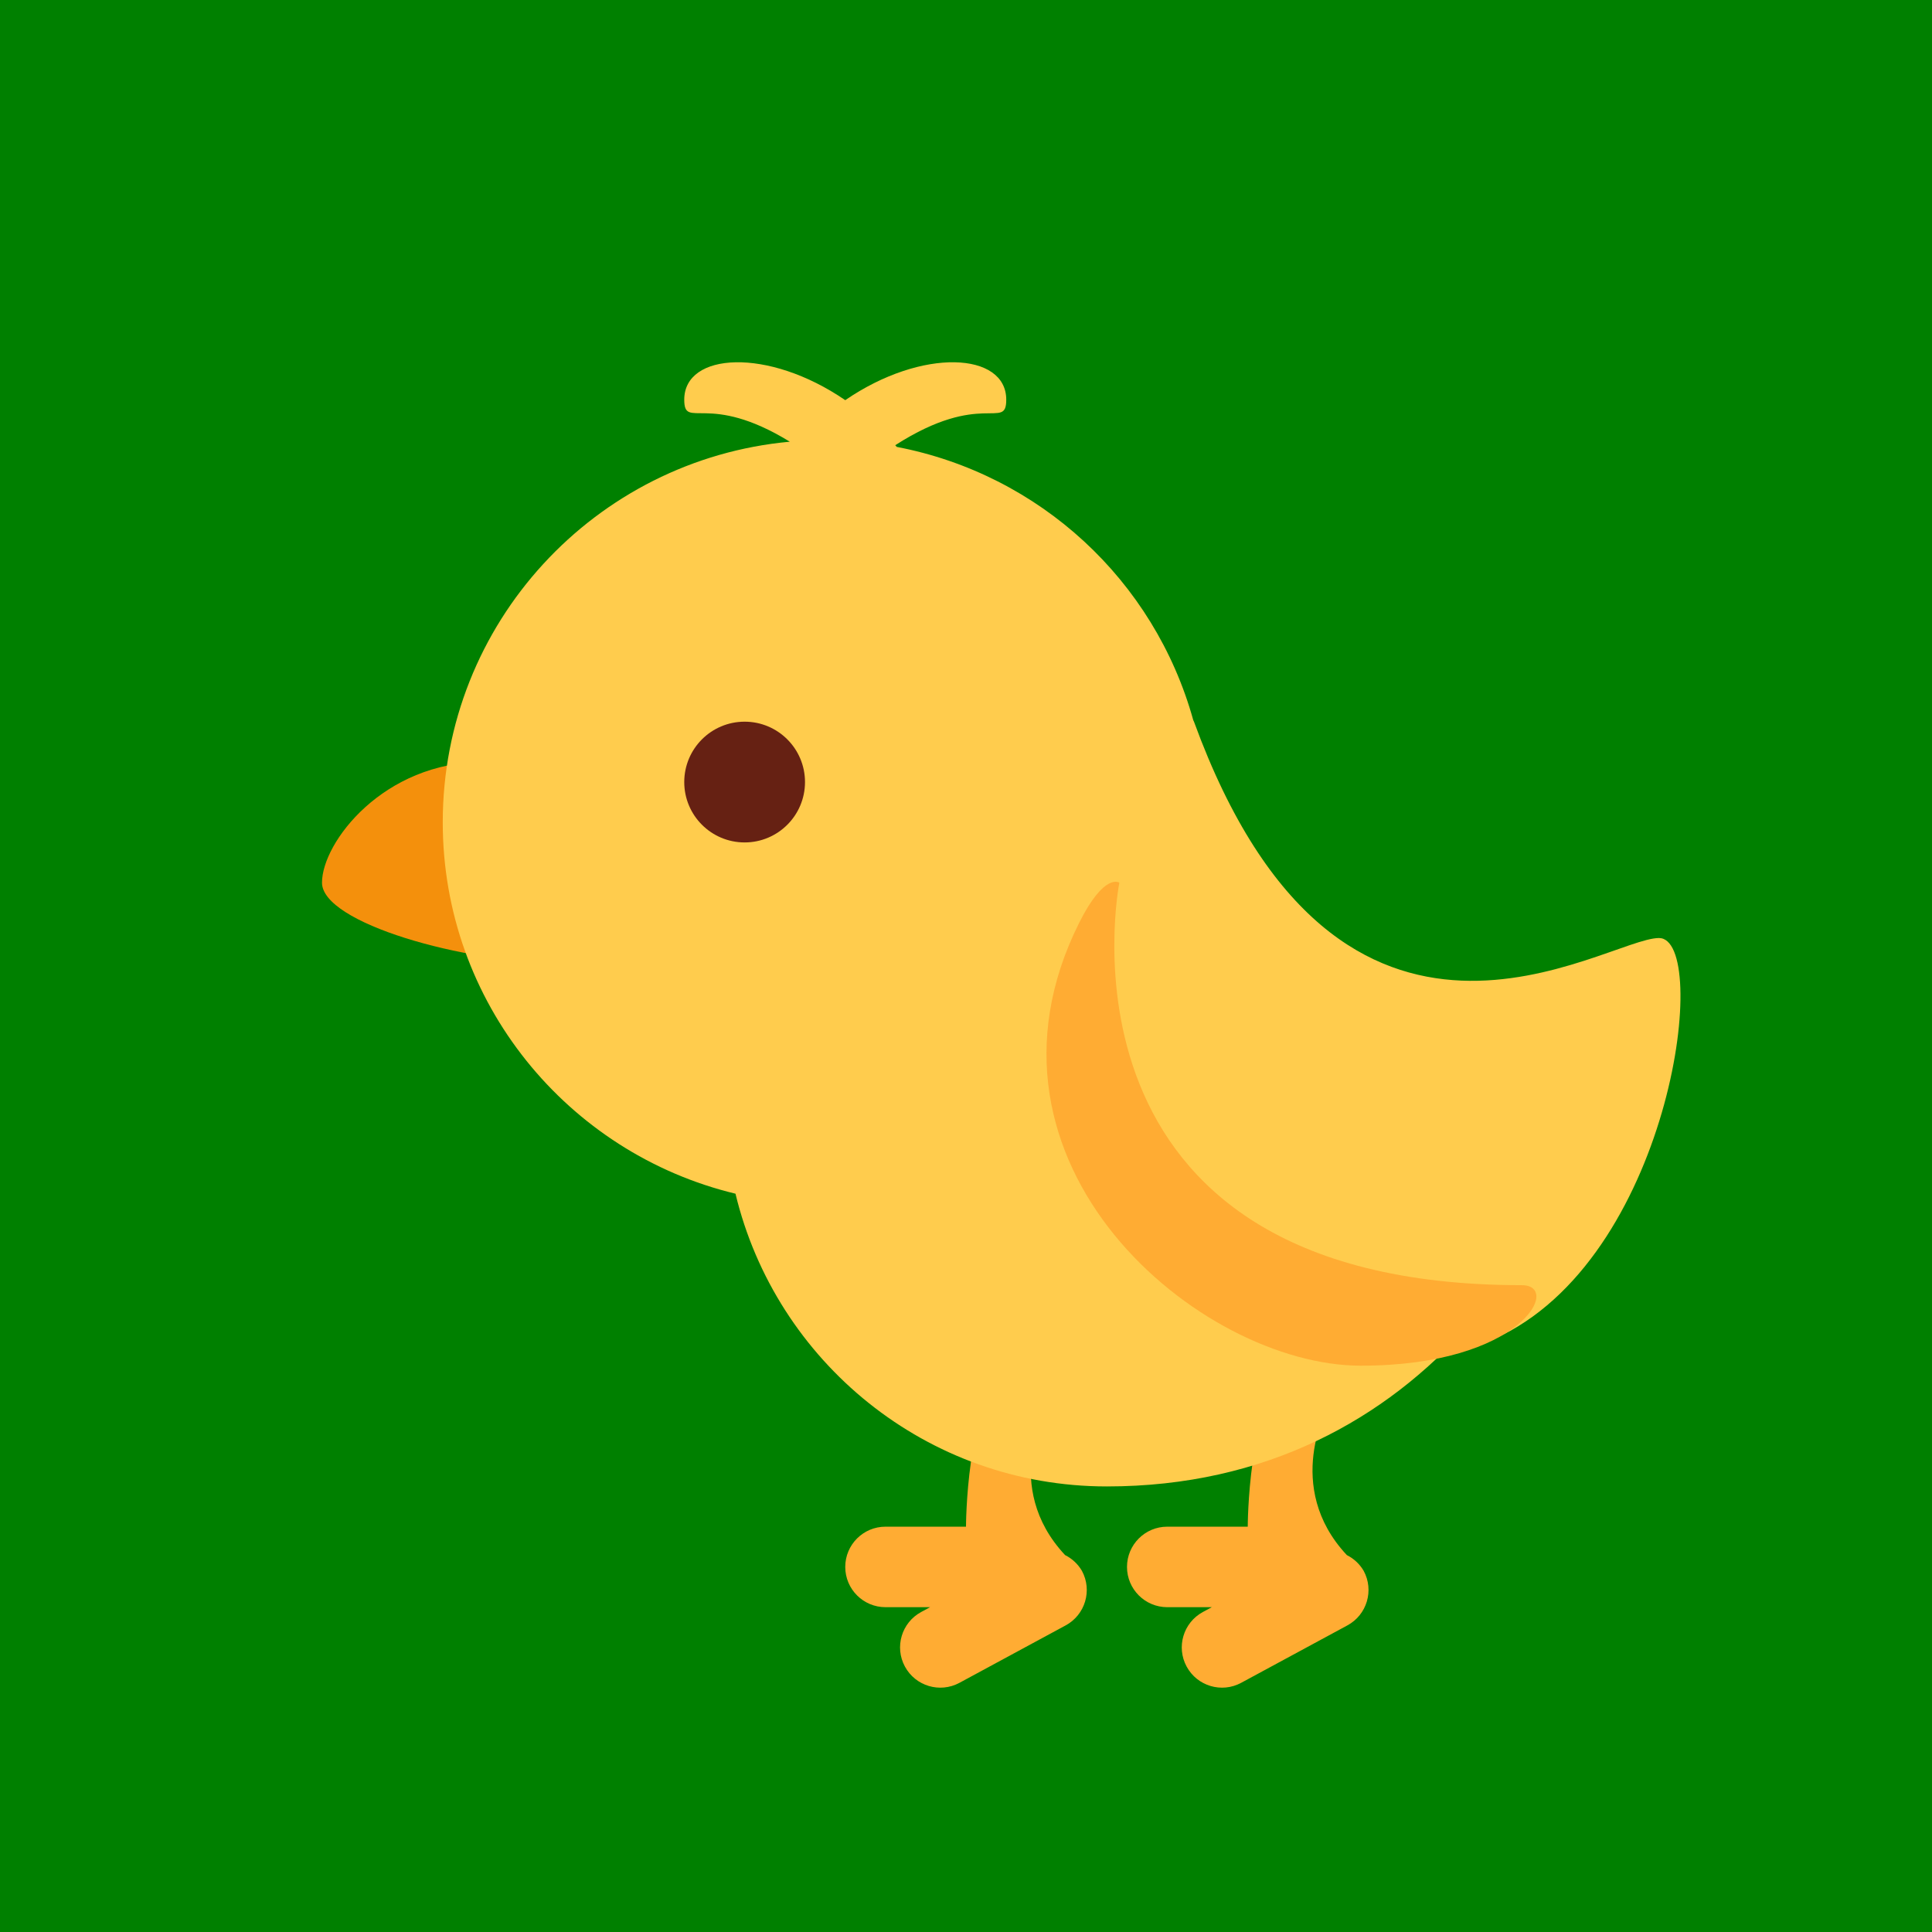
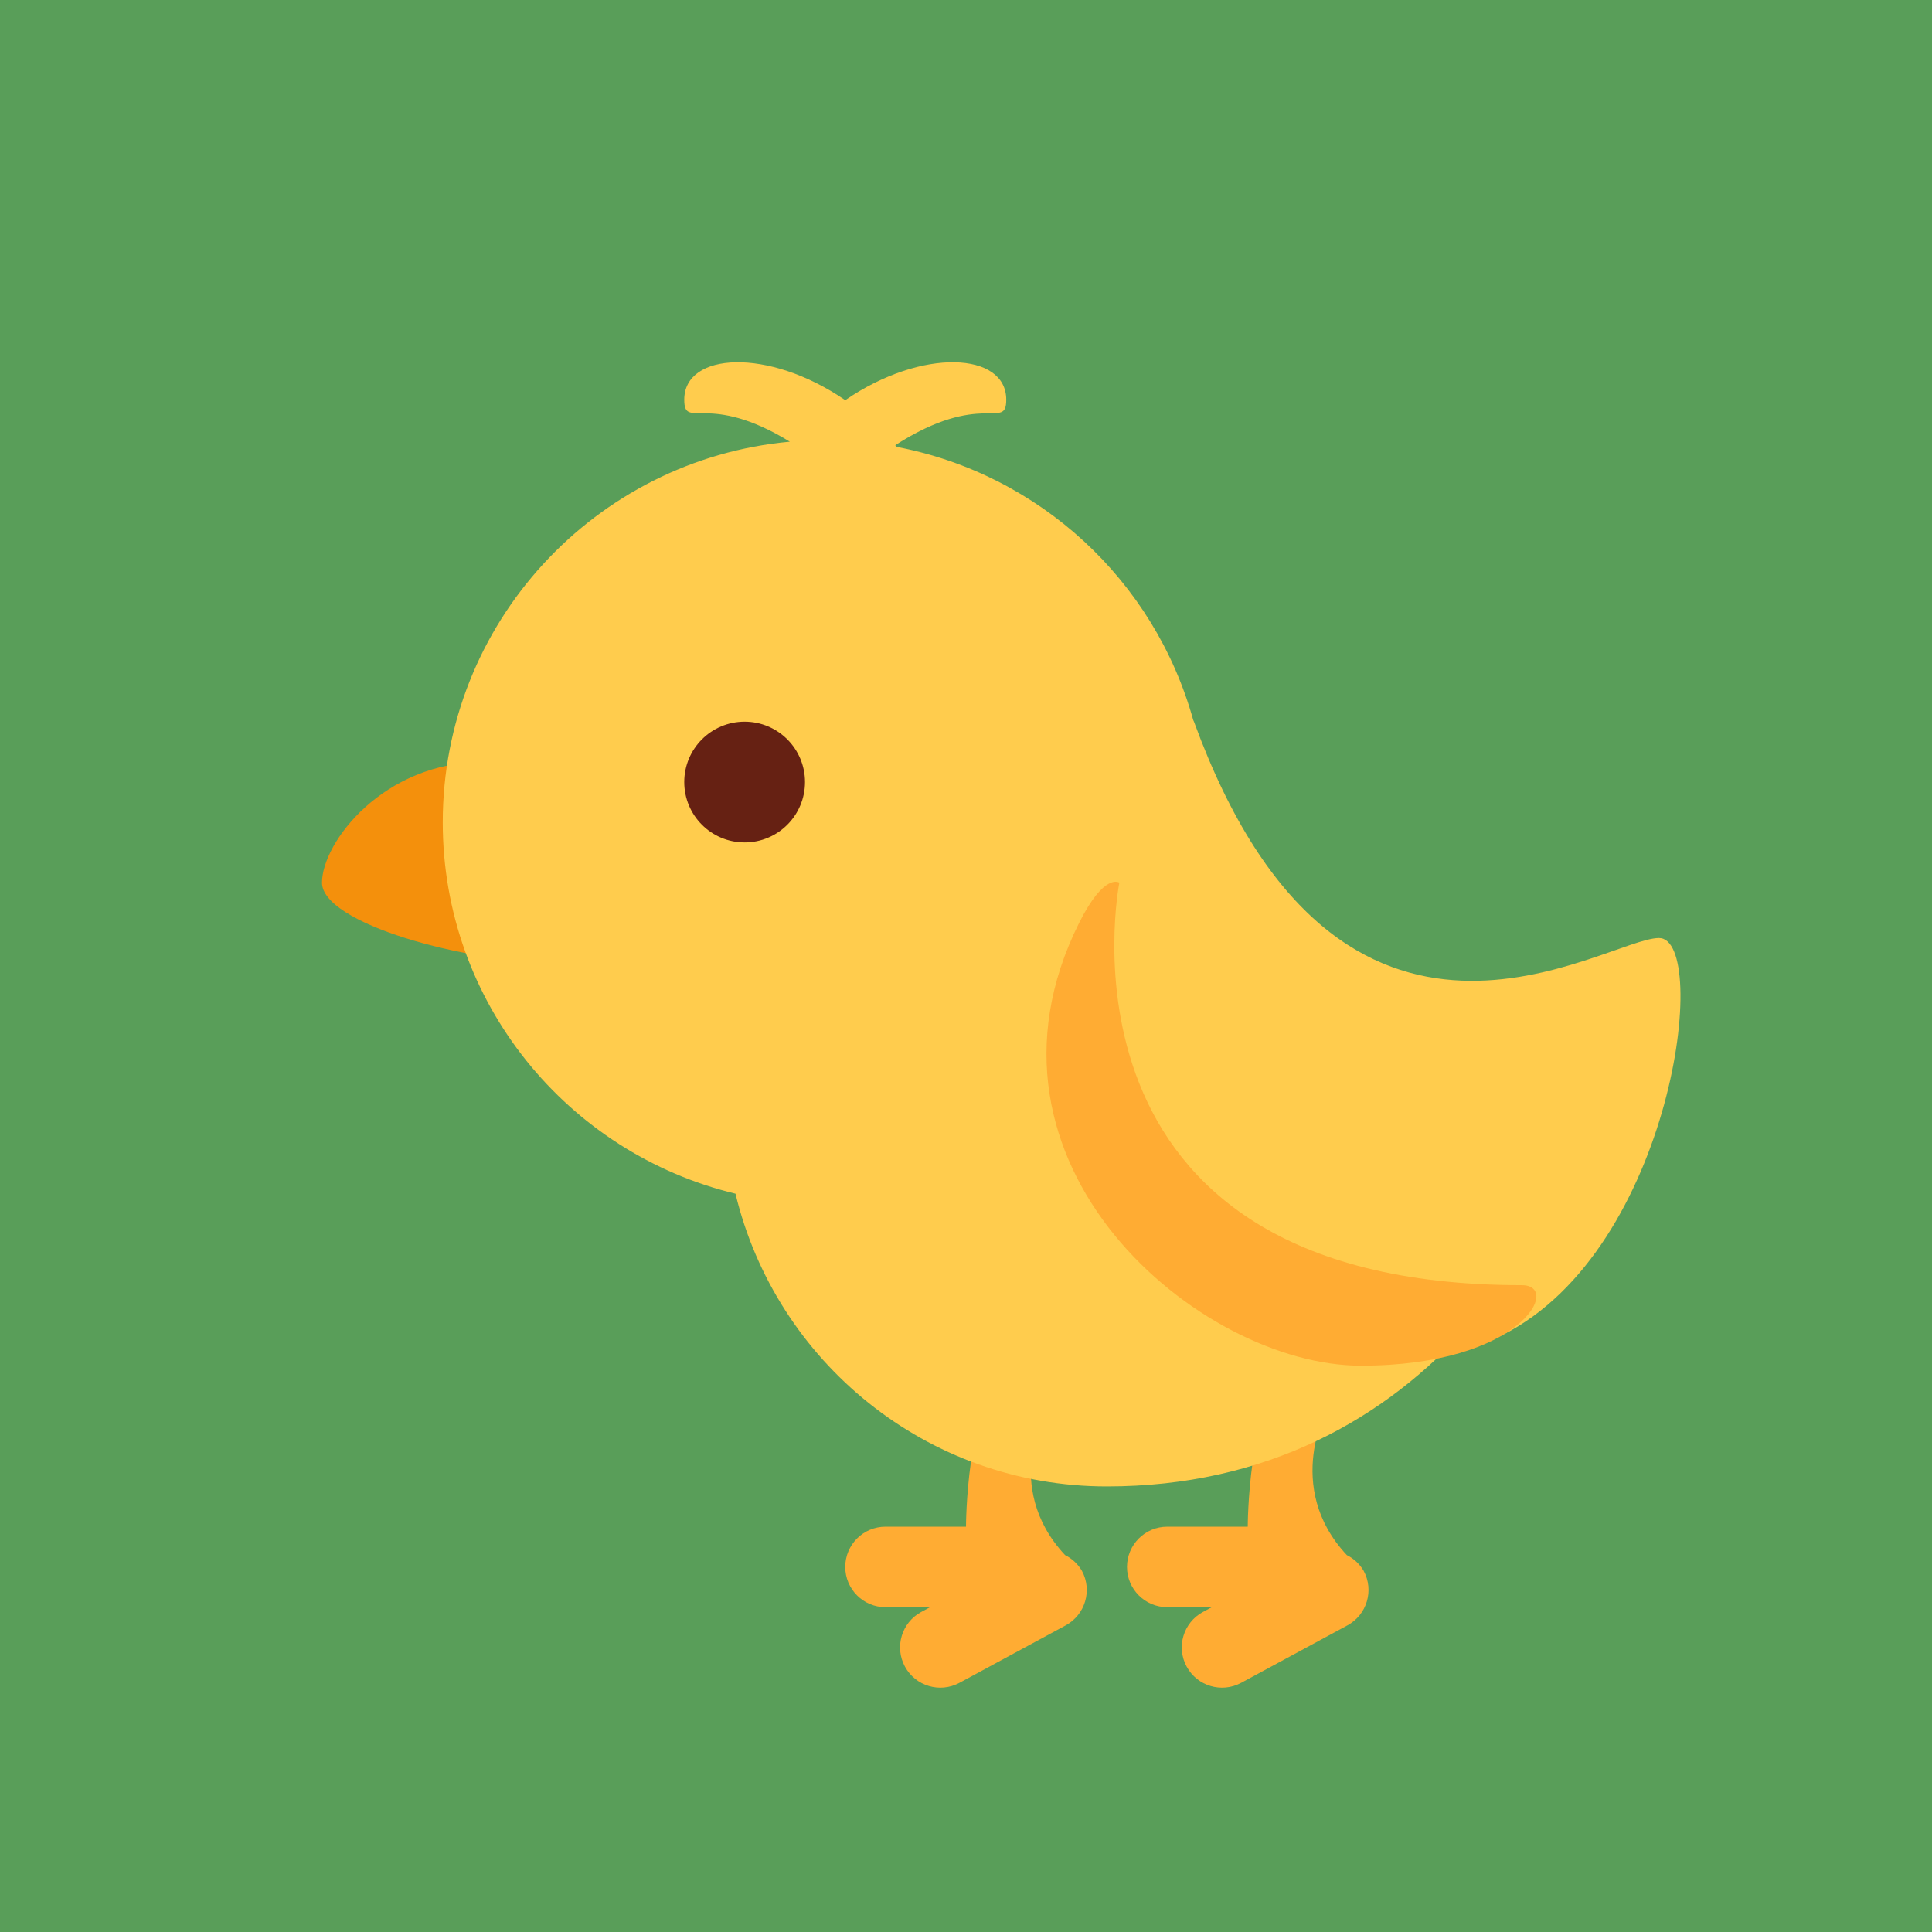
<svg xmlns="http://www.w3.org/2000/svg" width="36" height="36" viewBox="0 0 36 36">
-   <rect x="0" y="0" width="36" height="36" fill="#008000" />
+   <rect x="0" y="0" width="36" height="36" fill="#599e59" />
  <g transform="translate(4.5 4.5) scale(0.75)">
    <path fill="#f4900c" d="M8.512 15.93c0 1.657 1.974 2-.512 2s-6-1-6-2s1.526-3 4.012-3s2.5 1.343 2.5 3" />
    <path fill="#ffac33" d="M27.88 33.027a1 1 0 0 0-.418-.391C25.865 30.931 27 28.93 27 28.93c0-.553 1-2 0-2l-1 1c-1 1-1 4-1 4h-2a1 1 0 1 0 0 2h1.107l-.222.12a1 1 0 1 0 .952 1.759l2.639-1.427a1 1 0 0 0 .404-1.355m-7 0a1 1 0 0 0-.418-.391C18.865 30.931 20 28.93 20 28.93c0-.553 1-2 0-2l-1 1c-1 1-1 4-1 4h-2a1 1 0 1 0 0 2h1.108l-.222.12a1 1 0 1 0 .952 1.759l2.639-1.427a1 1 0 0 0 .403-1.355" />
    <path fill="#ffcc4d" d="M35.217 17.305c-1.342 0-7.904 4.613-11.553-5.375l-.018-.038a9.5 9.5 0 0 0-7.367-6.789l-.037-.042C18.389 3.684 19 4.707 19 3.93c0-1.179-2.083-1.303-4 .012c-1.917-1.315-4-1.191-4-.012c0 .761.583-.208 2.623 1.044C8.788 5.417 5 9.479 5 14.43c0 4.478 3.103 8.223 7.273 9.227c1.003 4.171 4.748 7.273 9.227 7.273c3.953 0 6.934-1.678 8.99-3.999c.555-.626.111.602.842.235c4.24-2.132 5.168-9.861 3.885-9.861" />
    <circle cx="12.5" cy="13.43" r="1.5" fill="#662113" />
    <path fill="#ffac33" d="M21.81 15.93s-2 10 10 10c1 0 0 2-4 2s-9.999-5-7-11c.633-1.265 1-1 1-1" />
  </g>
</svg>
